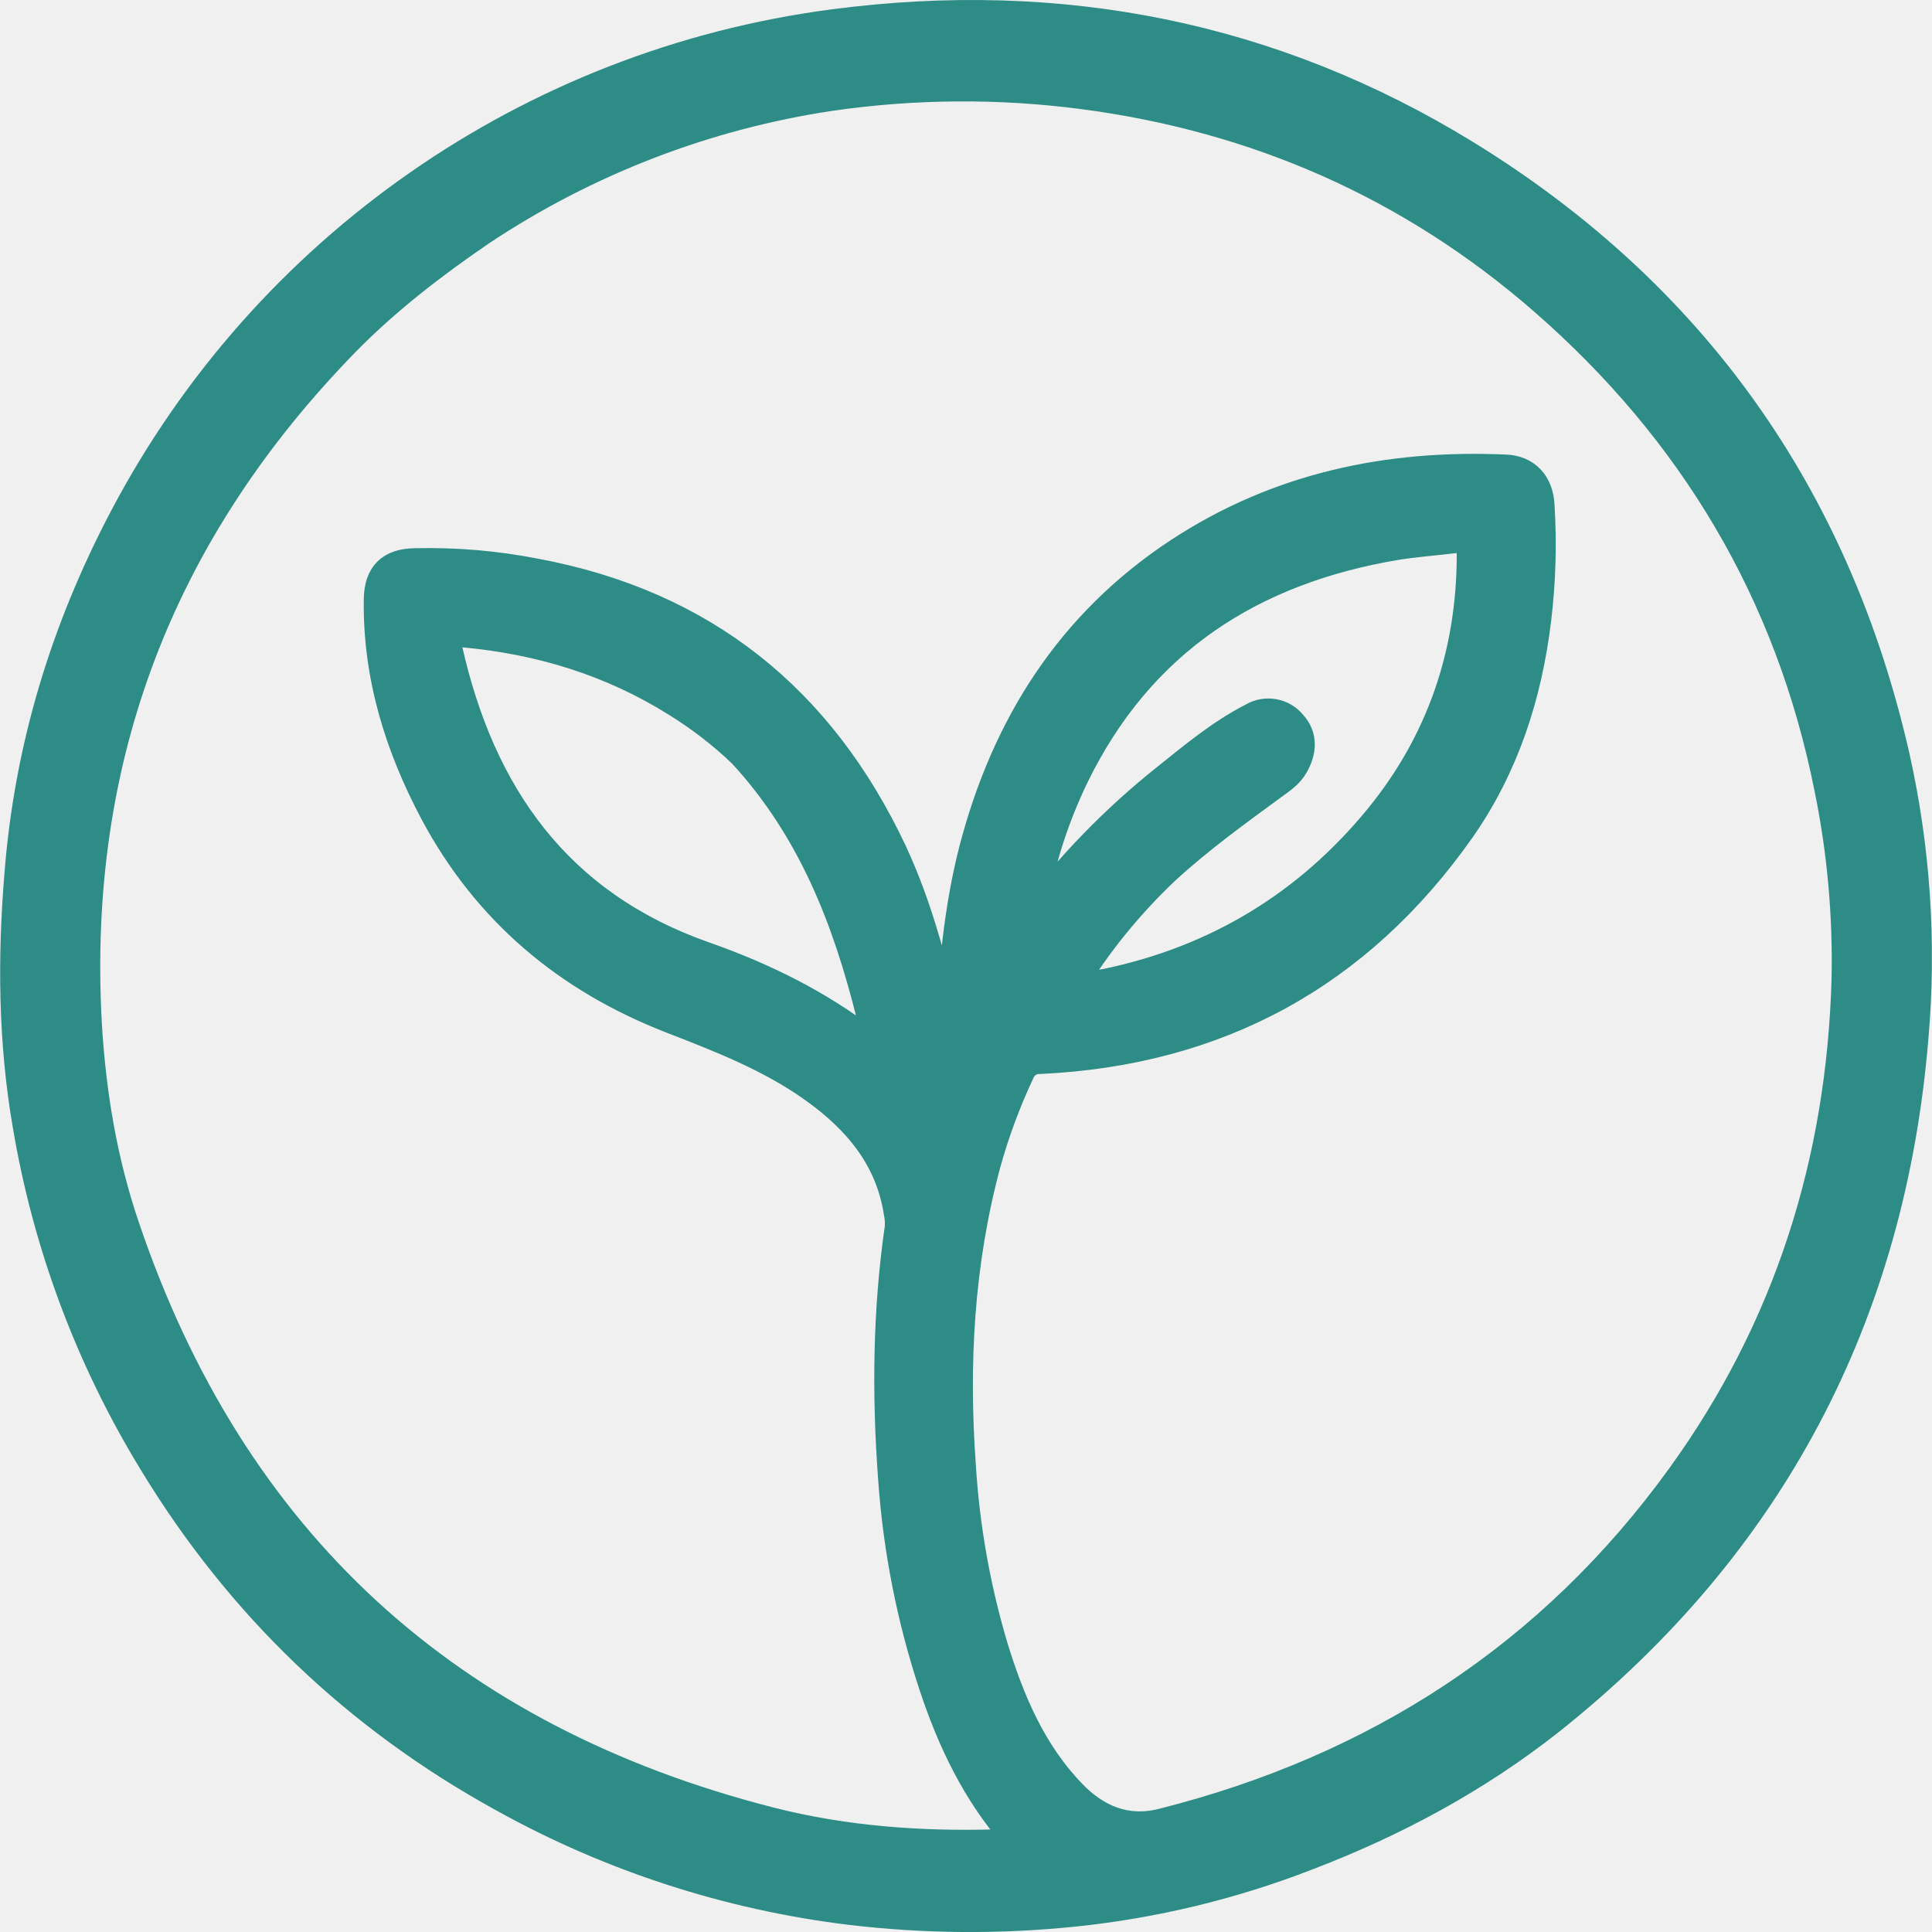
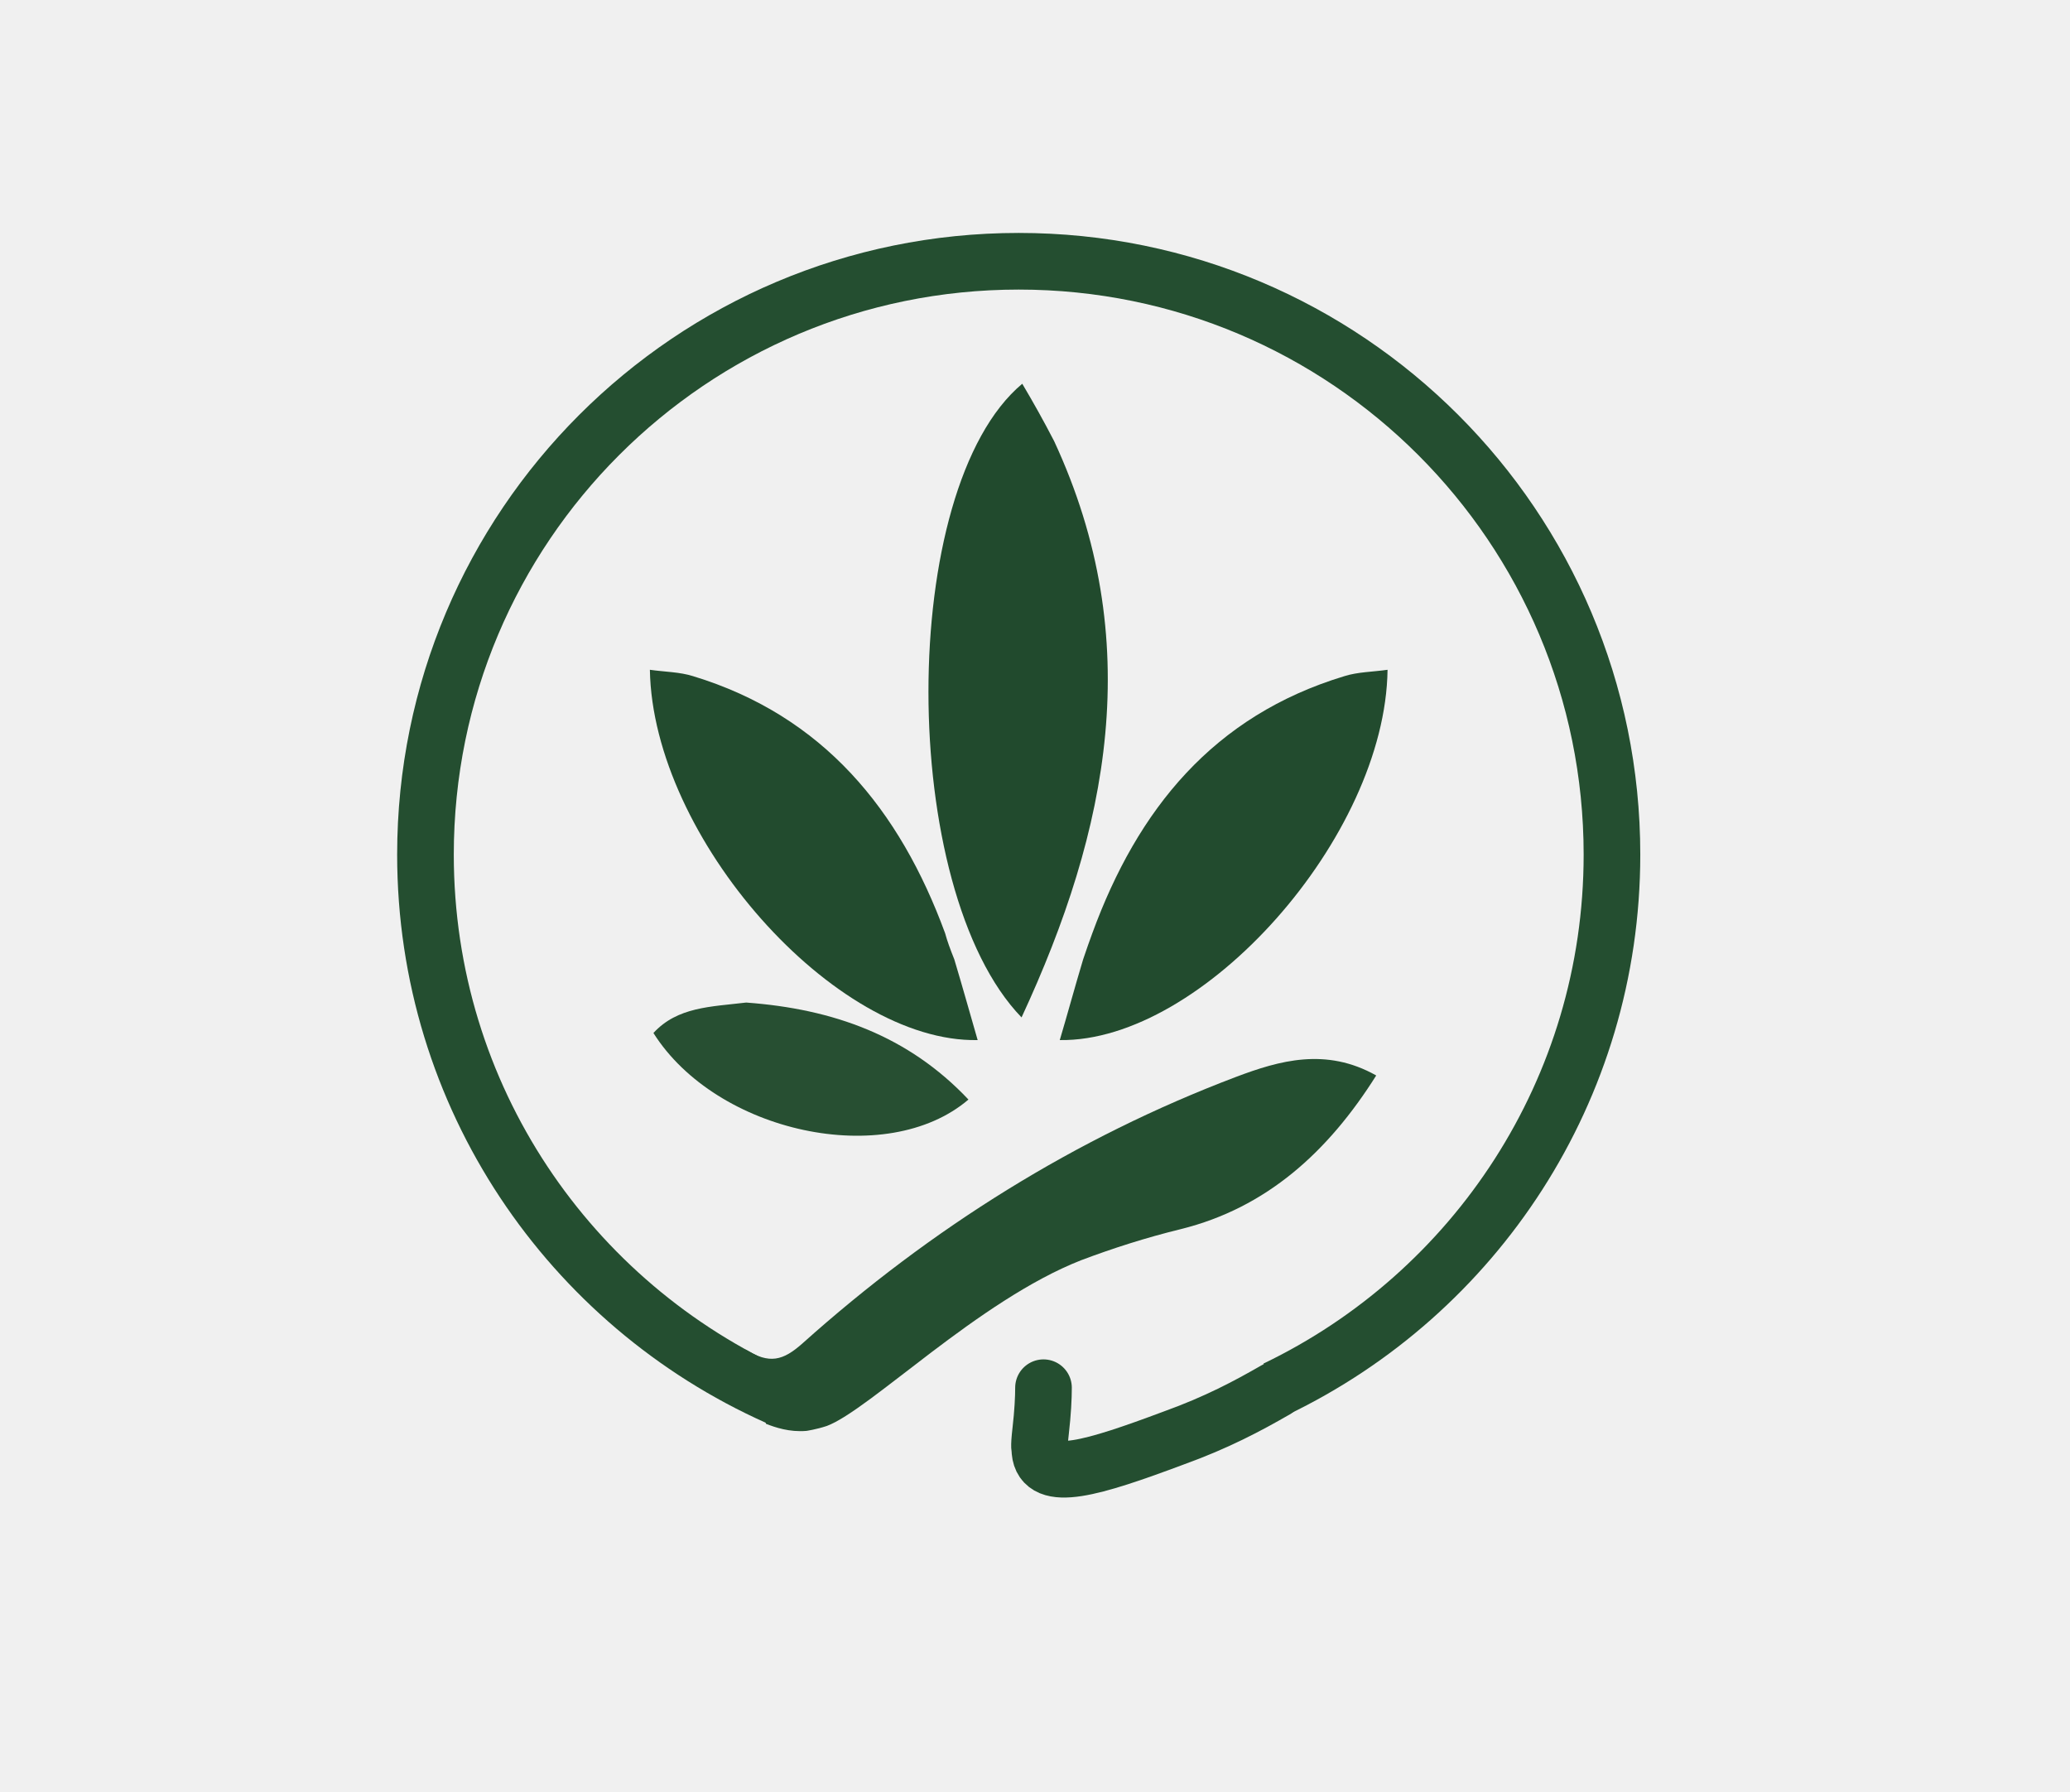
- <svg xmlns="http://www.w3.org/2000/svg" version="1.1" width="1000" height="1000">
-   <style>
-     #light-icon {
-       display: inline;
-     }
-     #dark-icon {
-       display: none;
-     }
- 
-     @media (prefers-color-scheme: dark) {
-       #light-icon {
-         display: none;
-       }
-       #dark-icon {
-         display: inline;
-       }
-     }
-   </style>
-   <g id="light-icon">
-     <svg version="1.1" width="1000" height="1000">
-       <g>
-         <g transform="matrix(1.901647,0,0,1.901647,0.08557411,0)">
-           <svg version="1.1" width="525.77" height="525.86">
-             <svg id="Layer_1" data-name="Layer 1" viewBox="0 0 525.77 525.86">
-               <defs>
-                 <style>.cls-1{fill:#2d8c86;stroke:#2d8c86;stroke-miterlimit:10;stroke-width:8px;}</style>
-               </defs>
-               <path class="cls-1" d="M390.51,536.89a244.21,244.21,0,0,1-63.5,15.3,275.6,275.6,0,0,1-60.9-.5,259,259,0,0,1-94.2-30.6q-59.85-32.85-95.3-91.2a257.71,257.71,0,0,1-34.4-92c-3.9-22.6-4.1-45.4-2.2-68.3,2.7-34.3,12.5-66.4,28.5-96.8a255.81,255.81,0,0,1,193.1-134.5c61.6-8.1,119.5,3.2,172.3,35.7,61.5,37.9,100.4,92.6,116.6,163.3a250.13,250.13,0,0,1,5.2,76.6c-6.2,76-39.1,138.4-98.9,186-20,15.8-42.2,27.8-66.3,37M165.81,94.59c-13.2,9-25.8,18.7-37,30.1-50.4,51.6-74.3,113.3-70.3,185.6,1.1,19,4.2,37.6,10.3,55.5,29,85.7,87.9,139.4,175.4,161.8,20.3,5.2,41,6.7,61.9,6.1,1.8-.1,3.8.5,5.2-1.8-10.6-12-17.4-26.2-22.4-41.3a230.27,230.27,0,0,1-11.1-56.3c-1.7-22.9-1.5-45.6,1.8-68.4a14.89,14.89,0,0,0-.3-4.2c-2.3-14.9-11.3-25.4-23.1-33.8s-25.2-13.6-38.6-18.8c-28.3-11-50.2-29.3-64.6-56.3-9.6-18.1-15.5-37.2-15.2-57.9.1-6.7,3.3-9.8,9.9-9.9a151.35,151.35,0,0,1,32.9,2.8c45.5,8.5,77.4,34.2,97,75.7,7.4,15.8,11.5,32.6,15.6,50.2,1-17.5,2.4-34.3,6.6-50.6,8.8-33.8,26.4-61.6,55.9-81,27-17.7,56.9-24,88.8-22.6,5.7.2,9.1,4,9.4,9.8a170,170,0,0,1-.9,31.1c-2.5,20.7-8.8,40.1-20.8,57.2-27.8,39.4-66,60.2-114.3,62.5a5.67,5.67,0,0,0-5.5,3.5,157.18,157.18,0,0,0-9.2,24.8c-7.3,27.1-8.8,54.6-6.8,82.4a220.83,220.83,0,0,0,8.7,49.1c4.5,14.7,10.4,28.8,21.3,40.1,6.7,7,14.9,10.5,24.8,8,58.3-14.7,106-45.5,141.3-94.4,29.1-40.3,43.4-85.7,44.8-135.2a234,234,0,0,0-4.7-52.1c-10.6-53.2-37-97.3-77.6-132.7-36-31.4-78.1-49.9-125.5-56.1a251.59,251.59,0,0,0-68.8.5,234.5,234.5,0,0,0-94.9,36.6M352,268.49a155.34,155.34,0,0,0-25.8,31.8c3.3-.2,5.4-.3,7.6-.5.8-.1,1.5-.3,2.3-.4,30-6.3,54.8-21.4,74.1-45,16.8-20.6,25-44.6,25.1-71.2,0-3.7-1.3-5.3-5-4.8-5.1.6-10.3,1-15.4,1.8-39.5,6.6-69.8,26.1-87.7,62.8a133.73,133.73,0,0,0-11.9,38.7,207.52,207.52,0,0,1,36.9-38c7.5-6,14.9-12.2,23.5-16.6a8.33,8.33,0,0,1,10.8,1.9c3,3.3,2.6,7.3.5,11-1.3,2.4-3.6,3.9-5.8,5.5-9.8,7.2-19.7,14.3-29.2,23m-115.2-31.8a108.13,108.13,0,0,0-17.9-13.8c-17.7-11.1-37.1-17-57.8-18.9-2.9-.3-5.5-.1-4.5,4.2,8.9,39.9,29.8,69.7,69.7,83.8,16,5.6,31.1,13,44.6,23.4.7.5,1.4,1.4,2.4.7a30.06,30.06,0,0,0-.5-4.2c-.2-1.2-.6-2.4-.9-3.7C265.41,282.09,255.91,257.39,236.81,236.69Z" transform="translate(-34.84 -31.77)" />
-             </svg>
-           </svg>
-         </g>
-       </g>
-     </svg>
-   </g>
-   <g id="dark-icon">
-     <svg version="1.1" width="1000" height="1000">
-       <g clip-path="url(#SvgjsClipPath1086)">
-         <rect width="1000" height="1000" fill="#ffffff" />
-         <g transform="matrix(1.521317,0,0,1.521317,100.0685,100)">
-           <svg version="1.1" width="525.77" height="525.86">
-             <svg id="Layer_1" data-name="Layer 1" viewBox="0 0 525.77 525.86">
-               <defs>
-                 <style>.cls-1{fill:#2d8c86;stroke:#2d8c86;stroke-miterlimit:10;stroke-width:8px;}</style>
-                 <clipPath id="SvgjsClipPath1086">
-                   <rect width="1000" height="1000" x="0" y="0" rx="250" ry="250" />
-                 </clipPath>
-               </defs>
-               <path class="cls-1" d="M390.51,536.89a244.21,244.21,0,0,1-63.5,15.3,275.6,275.6,0,0,1-60.9-.5,259,259,0,0,1-94.2-30.6q-59.85-32.85-95.3-91.2a257.71,257.71,0,0,1-34.4-92c-3.9-22.6-4.1-45.4-2.2-68.3,2.7-34.3,12.5-66.4,28.5-96.8a255.81,255.81,0,0,1,193.1-134.5c61.6-8.1,119.5,3.2,172.3,35.7,61.5,37.9,100.4,92.6,116.6,163.3a250.13,250.13,0,0,1,5.2,76.6c-6.2,76-39.1,138.4-98.9,186-20,15.8-42.2,27.8-66.3,37M165.81,94.59c-13.2,9-25.8,18.7-37,30.1-50.4,51.6-74.3,113.3-70.3,185.6,1.1,19,4.2,37.6,10.3,55.5,29,85.7,87.9,139.4,175.4,161.8,20.3,5.2,41,6.7,61.9,6.1,1.8-.1,3.8.5,5.2-1.8-10.6-12-17.4-26.2-22.4-41.3a230.27,230.27,0,0,1-11.1-56.3c-1.7-22.9-1.5-45.6,1.8-68.4a14.89,14.89,0,0,0-.3-4.2c-2.3-14.9-11.3-25.4-23.1-33.8s-25.2-13.6-38.6-18.8c-28.3-11-50.2-29.3-64.6-56.3-9.6-18.1-15.5-37.2-15.2-57.9.1-6.7,3.3-9.8,9.9-9.9a151.35,151.35,0,0,1,32.9,2.8c45.5,8.5,77.4,34.2,97,75.7,7.4,15.8,11.5,32.6,15.6,50.2,1-17.5,2.4-34.3,6.6-50.6,8.8-33.8,26.4-61.6,55.9-81,27-17.7,56.9-24,88.8-22.6,5.7.2,9.1,4,9.4,9.8a170,170,0,0,1-.9,31.1c-2.5,20.7-8.8,40.1-20.8,57.2-27.8,39.4-66,60.2-114.3,62.5a5.67,5.67,0,0,0-5.5,3.5,157.18,157.18,0,0,0-9.2,24.8c-7.3,27.1-8.8,54.6-6.8,82.4a220.83,220.83,0,0,0,8.7,49.1c4.5,14.7,10.4,28.8,21.3,40.1,6.7,7,14.9,10.5,24.8,8,58.3-14.7,106-45.5,141.3-94.4,29.1-40.3,43.4-85.7,44.8-135.2a234,234,0,0,0-4.7-52.1c-10.6-53.2-37-97.3-77.6-132.7-36-31.4-78.1-49.9-125.5-56.1a251.59,251.59,0,0,0-68.8.5,234.5,234.5,0,0,0-94.9,36.6M352,268.49a155.34,155.34,0,0,0-25.8,31.8c3.3-.2,5.4-.3,7.6-.5.8-.1,1.5-.3,2.3-.4,30-6.3,54.8-21.4,74.1-45,16.8-20.6,25-44.6,25.1-71.2,0-3.7-1.3-5.3-5-4.8-5.1.6-10.3,1-15.4,1.8-39.5,6.6-69.8,26.1-87.7,62.8a133.73,133.73,0,0,0-11.9,38.7,207.52,207.52,0,0,1,36.9-38c7.5-6,14.9-12.2,23.5-16.6a8.33,8.33,0,0,1,10.8,1.9c3,3.3,2.6,7.3.5,11-1.3,2.4-3.6,3.9-5.8,5.5-9.8,7.2-19.7,14.3-29.2,23m-115.2-31.8a108.13,108.13,0,0,0-17.9-13.8c-17.7-11.1-37.1-17-57.8-18.9-2.9-.3-5.5-.1-4.5,4.2,8.9,39.9,29.8,69.7,69.7,83.8,16,5.6,31.1,13,44.6,23.4.7.5,1.4,1.4,2.4.7a30.06,30.06,0,0,0-.5-4.2c-.2-1.2-.6-2.4-.9-3.7C265.41,282.09,255.91,257.39,236.81,236.69Z" transform="translate(-34.84 -31.77)" />
-             </svg>
-           </svg>
-         </g>
-       </g>
-     </svg>
-   </g>
+ <svg xmlns="http://www.w3.org/2000/svg" version="1.1" id="Layer_1" x="0px" y="0px" viewBox="0 0 292.4 253" style="enable-background:new 0 0 292.4 253;" xml:space="preserve">
+   <style type="text/css">
+ 	.st0{fill:#244E30;}
+ 	.st1{fill:#214A2D;}
+ 	.st2{fill:#224B2E;}
+ 	.st3{fill:#274F32;}
+ 	.st4{fill:none;stroke:#244E30;stroke-width:8;stroke-miterlimit:10;}
+ 	.st5{fill:none;stroke:#244E30;stroke-width:8;stroke-linecap:round;stroke-linejoin:round;stroke-miterlimit:10;}
+ </style>
+   <path class="st0" d="M105.3,190.6c3.4,2.1,5.3,1.6,8.1-0.9c18.1-16.2,38.5-29,61.2-37.6c6.1-2.3,12.7-4.2,19.8-0.2  c-6.8,10.8-15.5,18.7-27.6,21.7c-4.9,1.2-9.6,2.7-14.1,4.4c-14.5,5.7-29.8,21.1-35.9,23.4c-1.5,0.5-2.9,0.7-2.9,0.7  c-2.4,0.2-4.4-0.5-5.7-1" />
+   <path class="st1" d="M148.9,62.3c13.1,28.2,7.7,54.9-4.6,81.4c-17.5-18.1-17.6-74.7,0.1-89.5C146,56.9,147.4,59.4,148.9,62.3z" />
+   <path class="st2" d="M134.8,135.5c1.2,4,2.2,7.6,3.3,11.4c-20.2,0.4-45.9-28.6-46.3-52.3c2.1,0.3,4.2,0.3,6.1,0.9  c18.4,5.6,29.2,18.9,35.6,36.3C133.8,132.9,134.2,134,134.8,135.5z" />
+   <path class="st2" d="M154.3,131.8c6.4-17.5,17.1-30.7,35.6-36.3c1.9-0.6,4-0.6,6.1-0.9c-0.3,23.6-26.1,52.6-46.3,52.3  c1.1-3.7,2.1-7.4,3.3-11.4C153.5,134,153.9,132.9,154.3,131.8z" />
+   <path class="st3" d="M105.4,141.6c12.3,0.9,22.9,4.7,31.4,13.7c-11.6,9.9-35.6,4.7-44.5-9.4C95.7,142.2,100.4,142.2,105.4,141.6z" />
+   <path class="st4" d="M109.8,197.3c-29.3-13.1-49.7-42.4-49.7-76.6c0-46.3,37.5-83.8,83.8-83.8s83.8,37.5,83.8,83.8  c0,33.3-19.4,62-47.5,75.5" />
+   <path class="st5" d="M180.2,196.3c-4,2.3-8.3,4.6-14.4,6.8c-11.5,4.3-18.5,6.4-18.9,1.9c0-0.5-0.2-0.3,0.1-2.9  c0.3-2.6,0.4-4.7,0.4-6.1" />
</svg>
